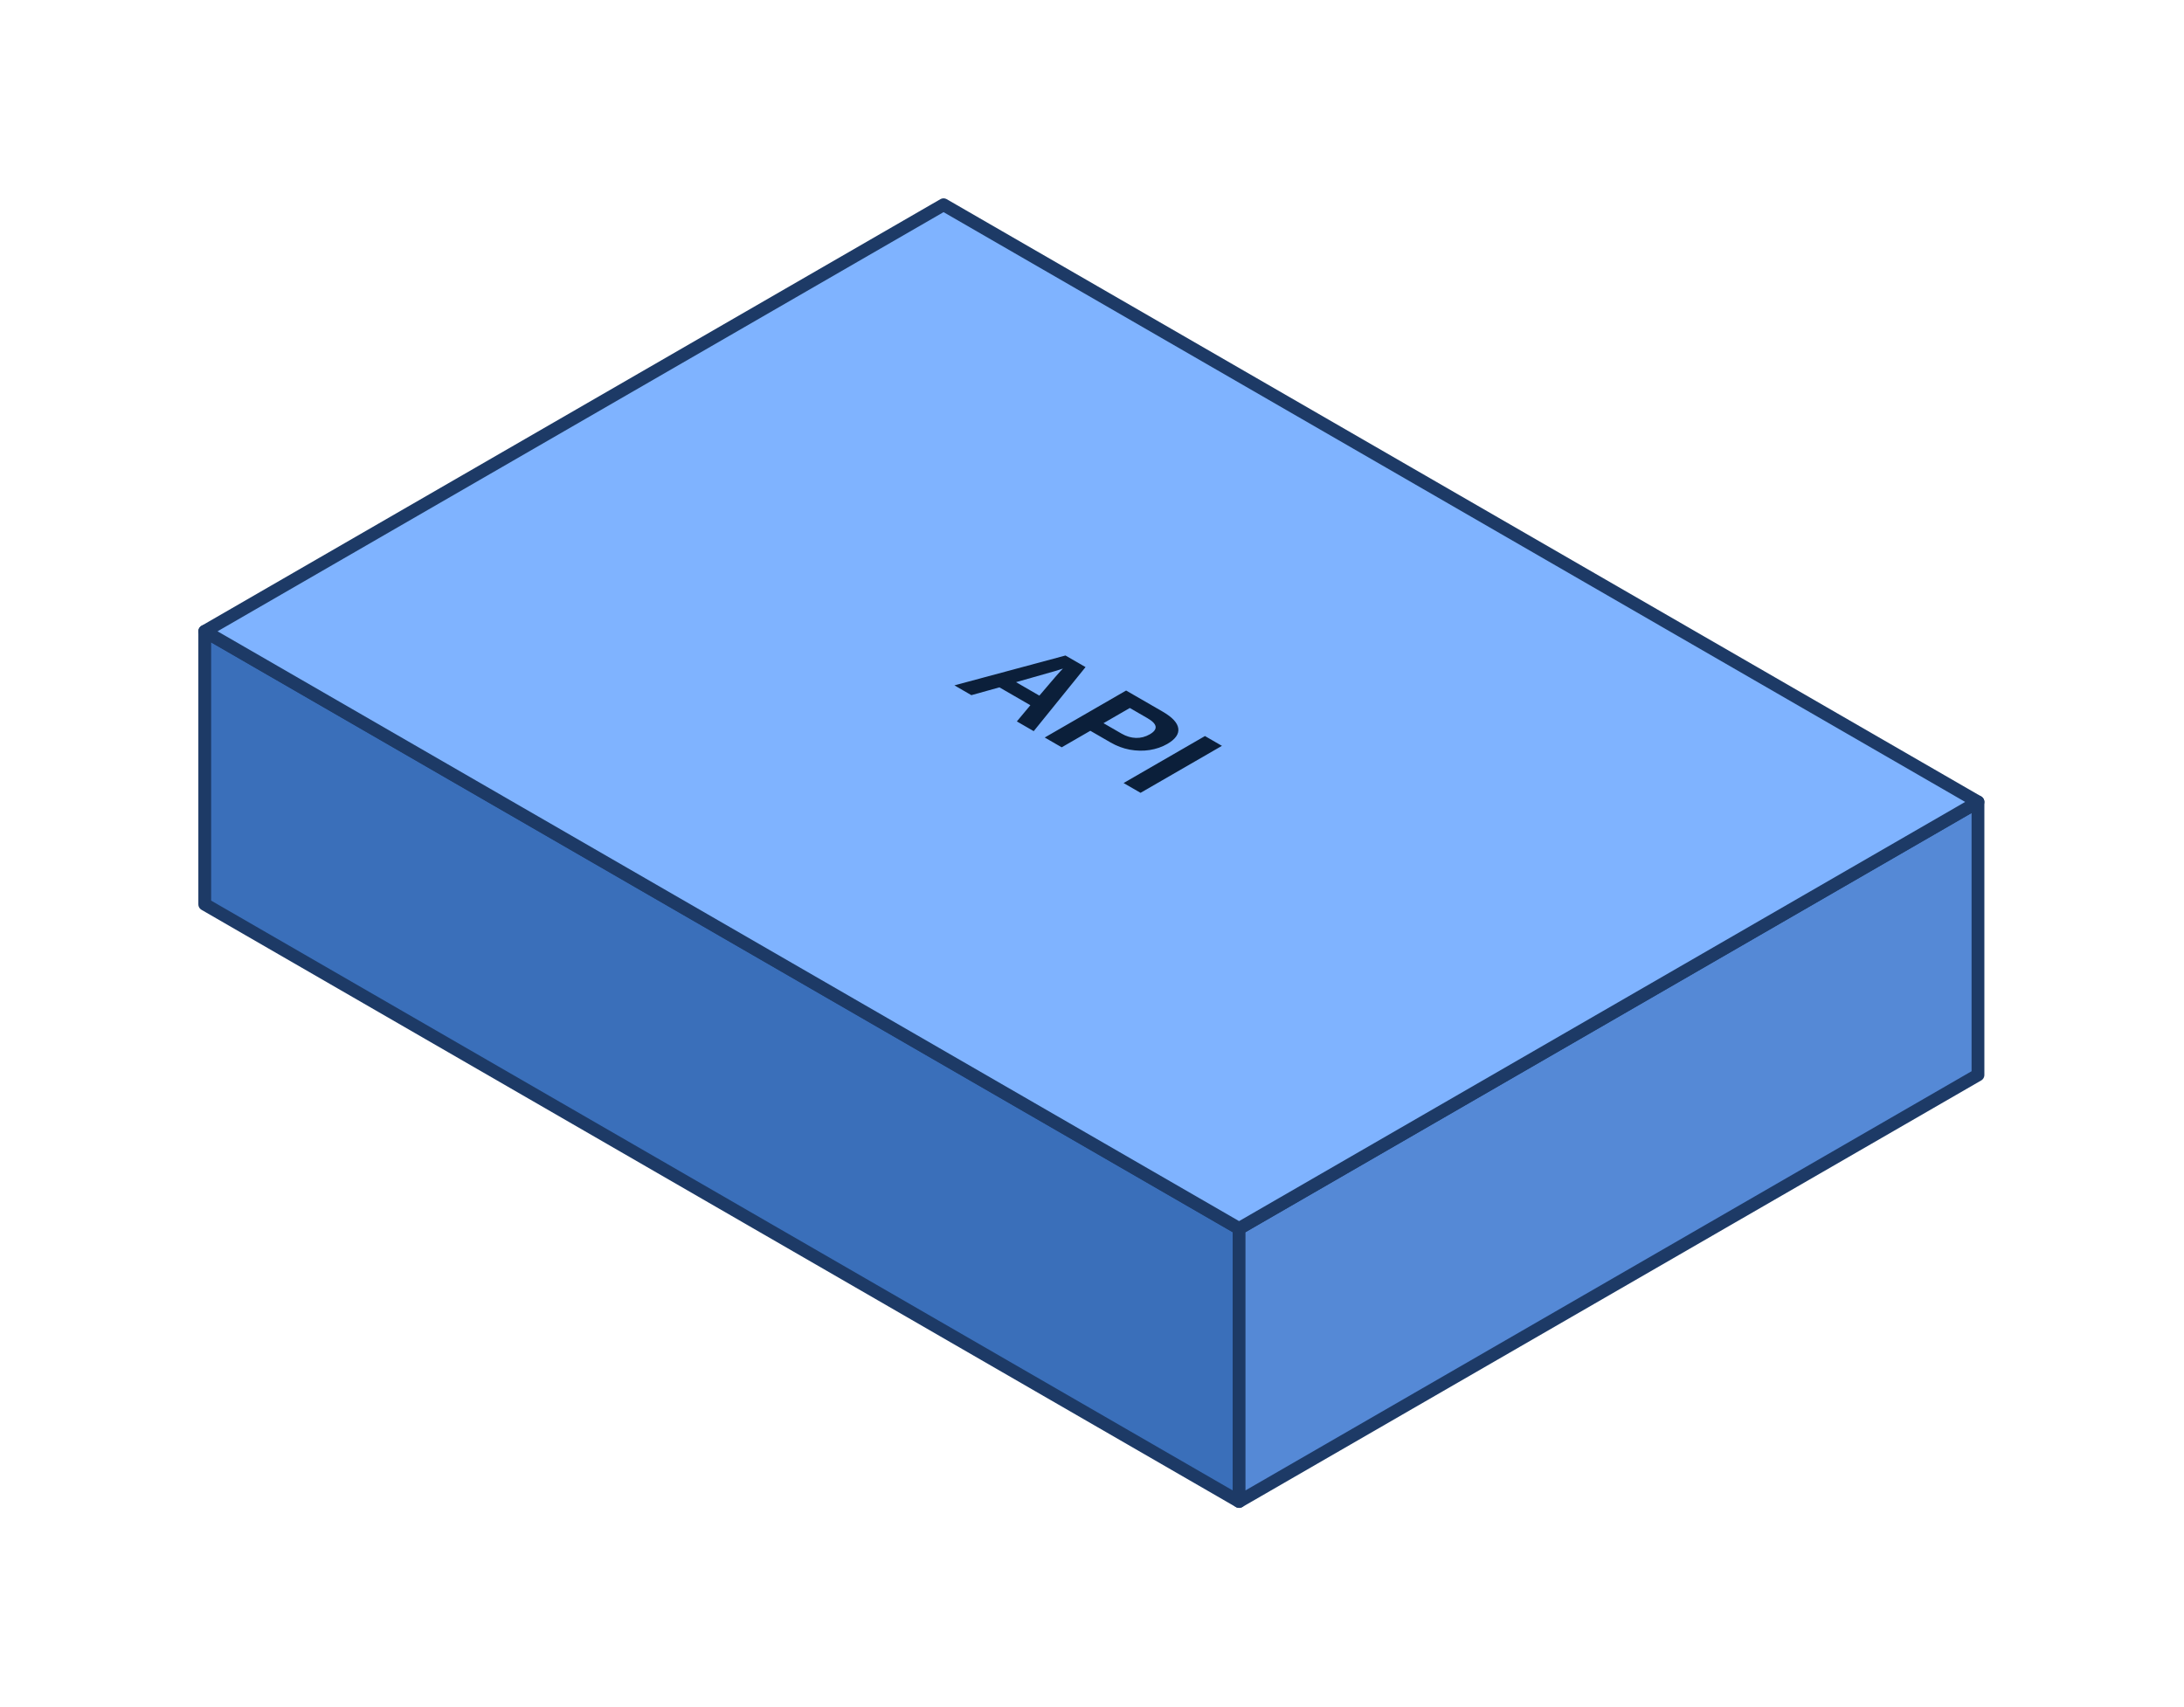
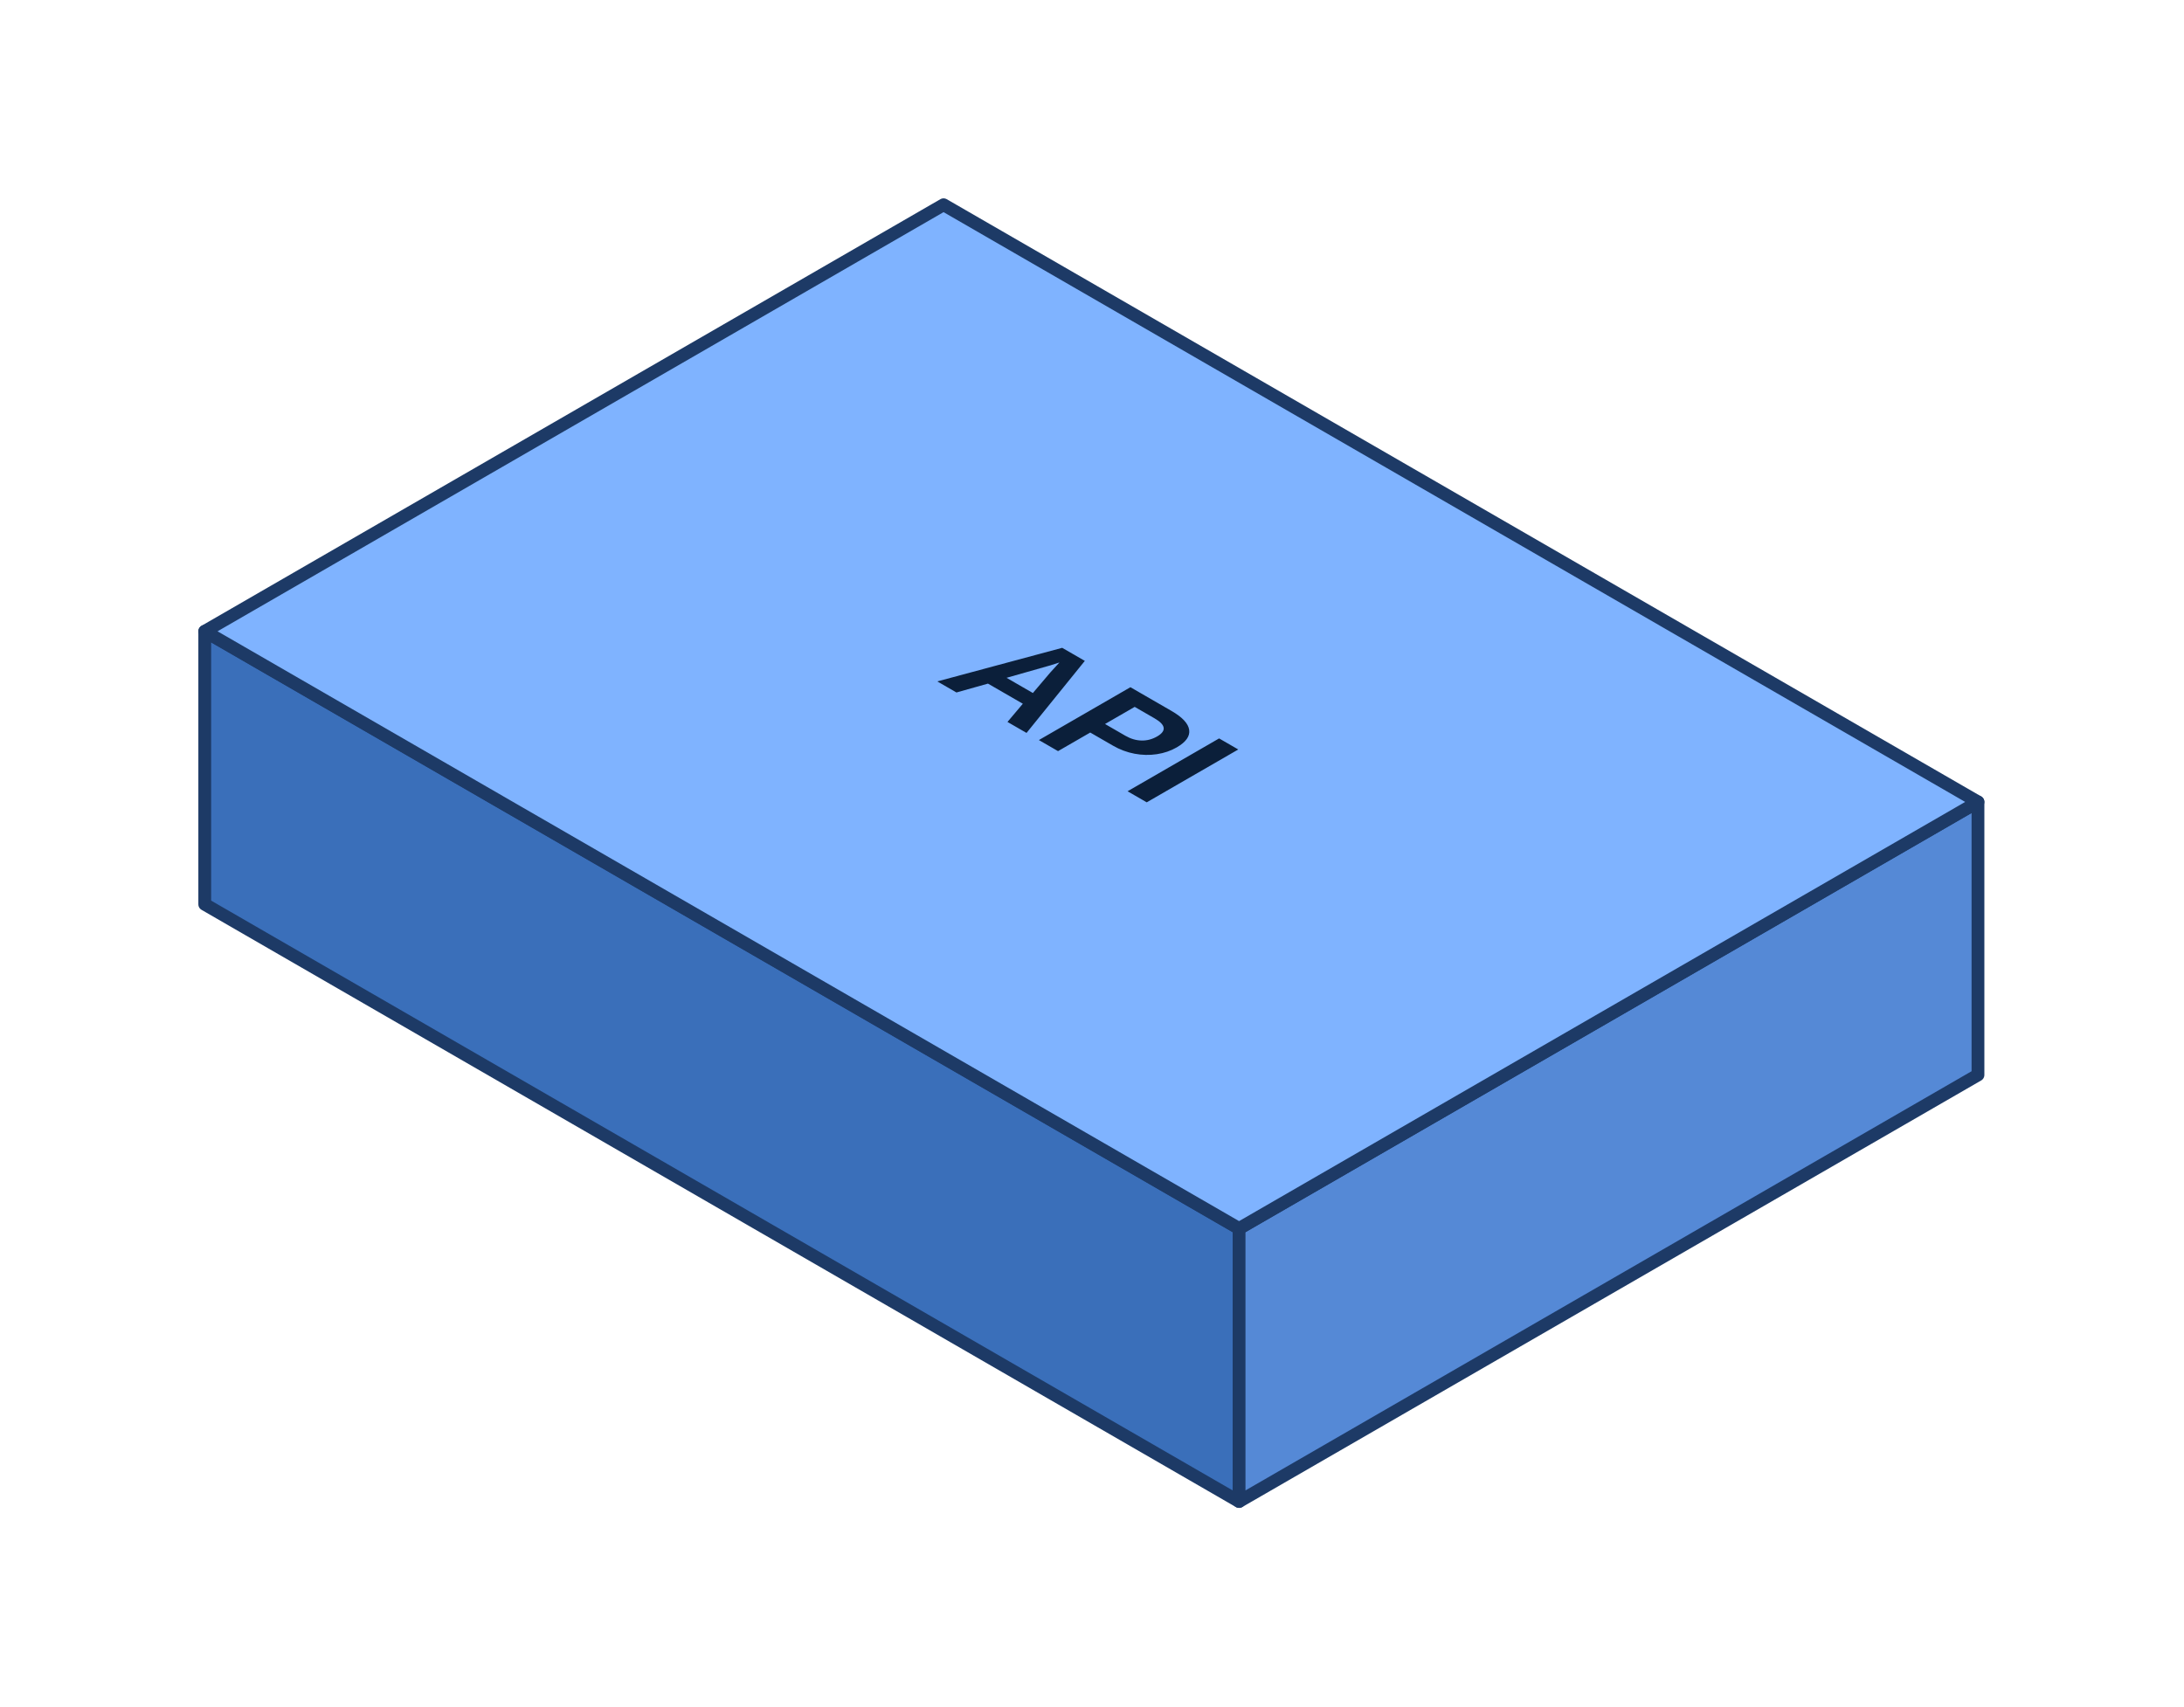
<svg xmlns="http://www.w3.org/2000/svg" viewBox="0 0 256 200" width="256" height="200">
  <g data-face="wrap">
    <polygon data-face="left" points="24.00,106.00 24.00,74.00 145.24,144.00 145.24,176.00" fill="#3A6FBA" stroke="#1D3A66" stroke-width="1.50" stroke-linejoin="round" stroke-linecap="round" />
    <polygon data-face="right" points="231.85,126.00 231.85,94.00 145.24,144.00 145.24,176.00" fill="#5589D6" stroke="#1D3A66" stroke-width="1.50" stroke-linejoin="round" stroke-linecap="round" />
    <polygon data-face="top" points="110.60,24.00 231.85,94.00 145.24,144.00 24.00,74.00" fill="#7FB3FF" stroke="#1D3A66" stroke-width="1.50" stroke-linejoin="round" stroke-linecap="round" />
    <g data-face="top-content" transform="matrix(0.866 0.5 -0.866 0.5 110.60 24.00)">
-       <text x="70.00" y="50.00" dy=".35em" font-family="Helvetica Neue, Arial, sans-serif" font-size="16.00" font-weight="600" fill="#0B1F3A" text-anchor="middle">API</text>
+       <text x="70.00" y="50.00" dy=".35em" font-family="Helvetica Neue, Arial, sans-serif" font-size="18.00" font-weight="600" fill="#0B1F3A" text-anchor="middle">API</text>
    </g>
  </g>
</svg>
